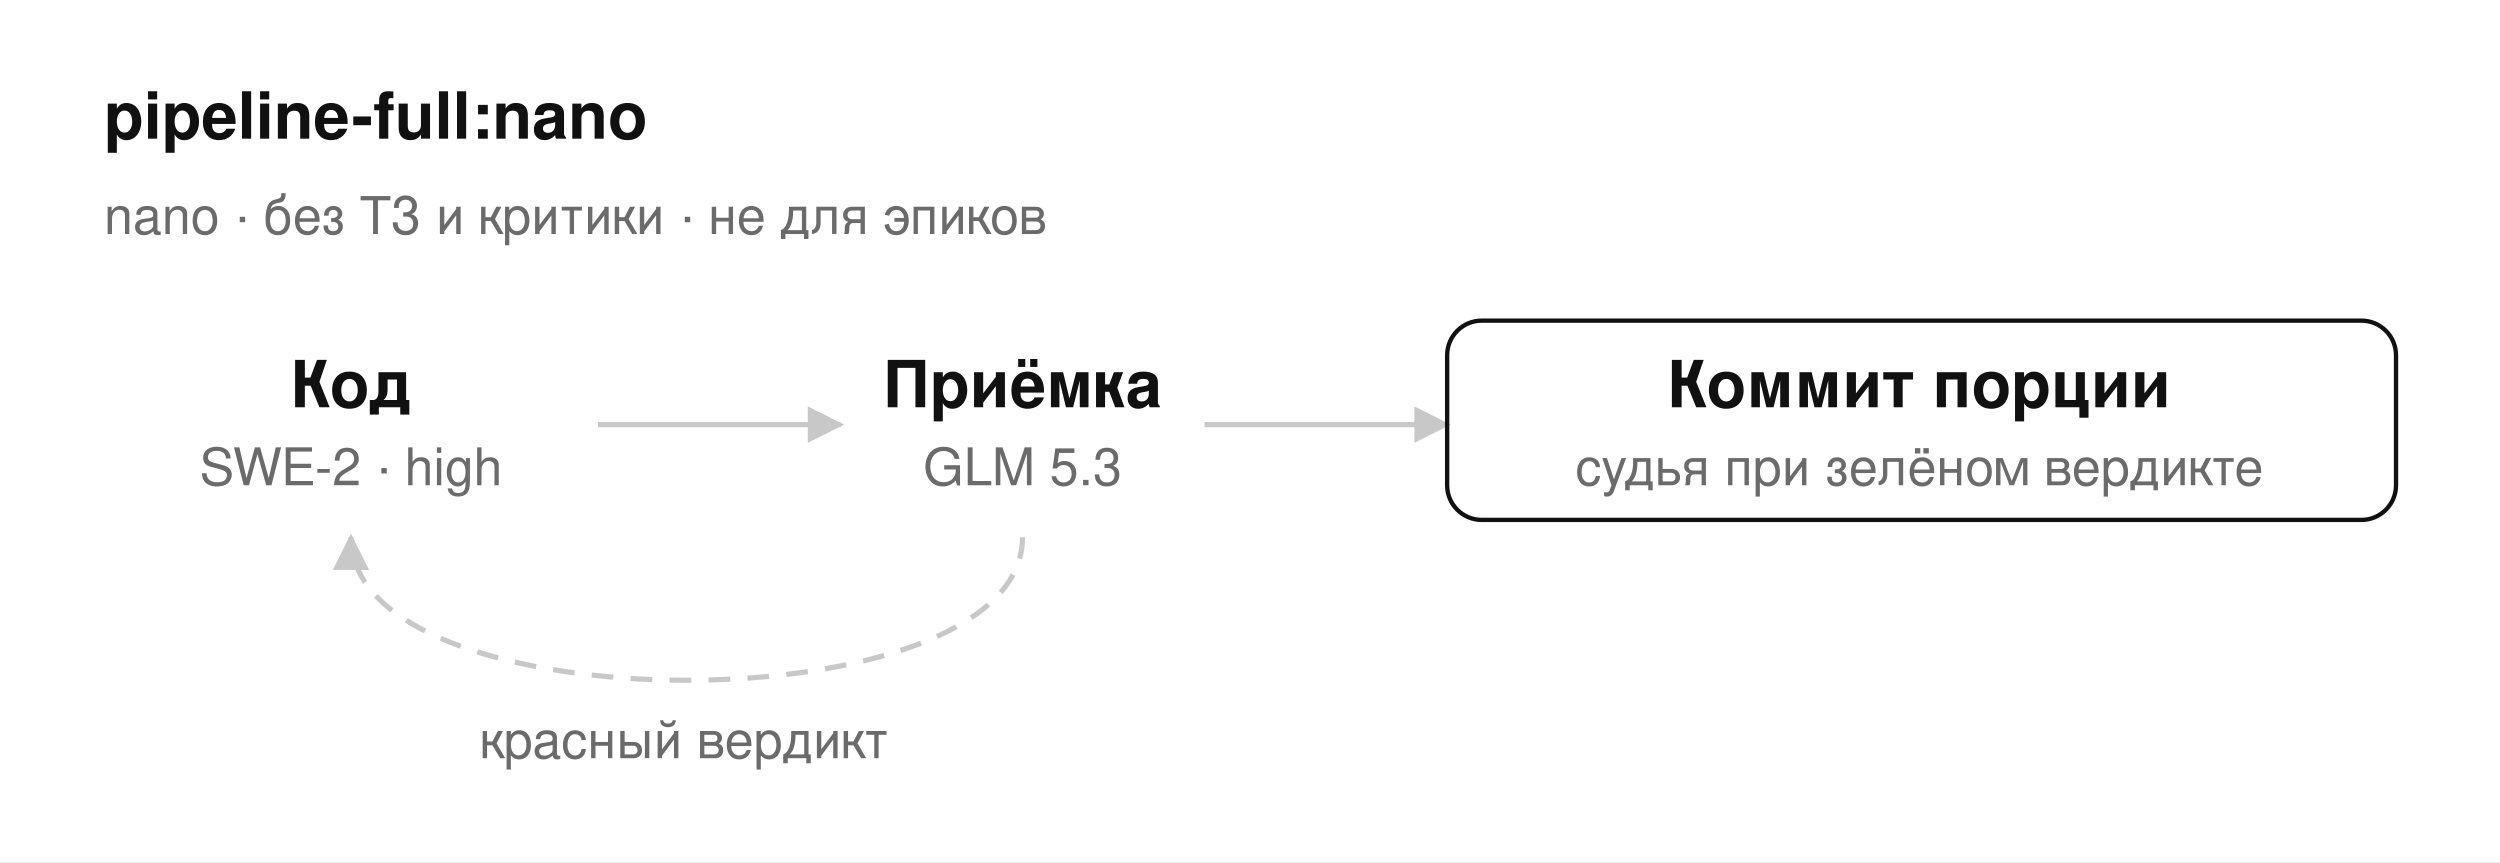
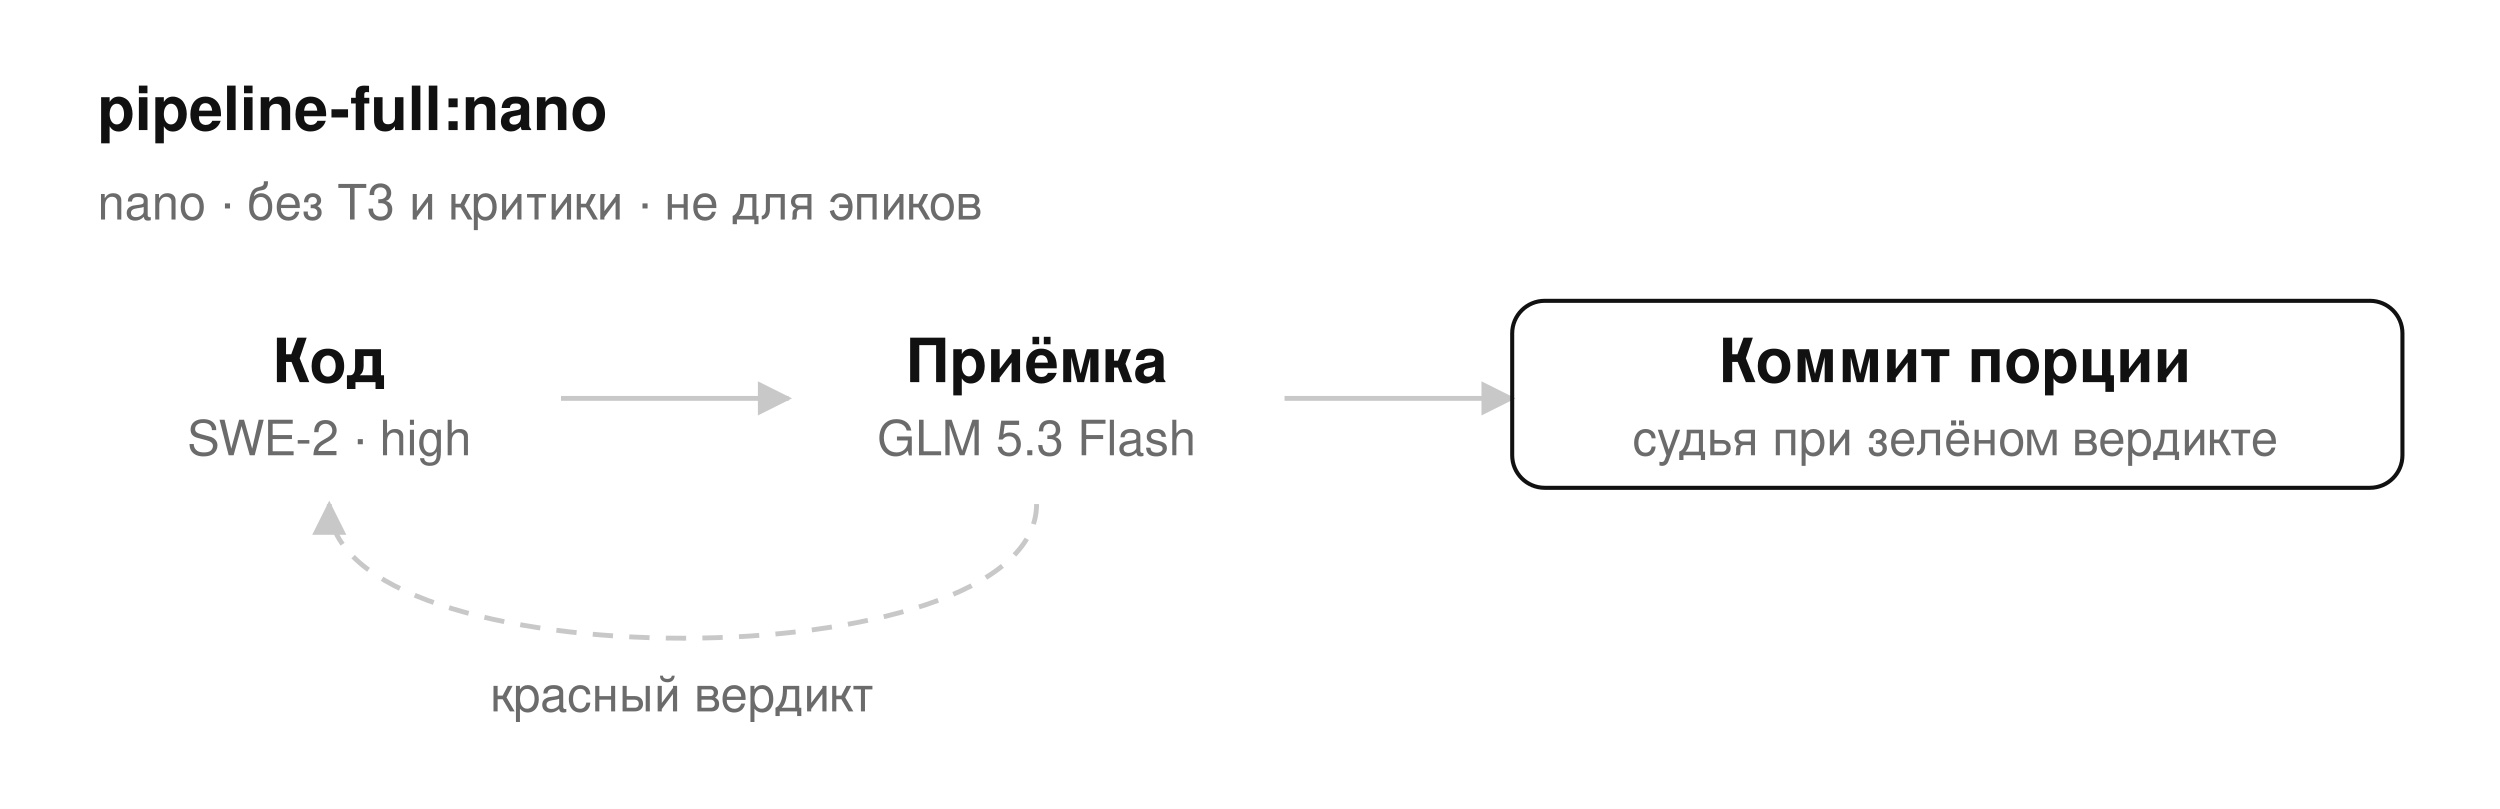
- <svg xmlns="http://www.w3.org/2000/svg" width="577" height="199" viewBox="0 0 577 199" font-family="-apple-system, 'Segoe UI', Helvetica, Arial, sans-serif">
+ <svg xmlns="http://www.w3.org/2000/svg" width="615" height="199" viewBox="0 0 615 199" font-family="-apple-system, 'Segoe UI', Helvetica, Arial, sans-serif">
  <defs>
    <marker id="arrow" viewBox="0 0 10 10" refX="9" refY="5" markerWidth="7" markerHeight="7" orient="auto-start-reverse">
      <path d="M0 0L10 5L0 10z" fill="#c8c8c8" />
    </marker>
  </defs>
  <rect width="100%" height="100%" fill="#fff" />
  <text x="24" y="32" text-anchor="start" font-size="15" font-weight="700" fill="#111">pipeline-full:nano</text>
  <text x="24" y="54" text-anchor="start" font-size="12" fill="#6b6b6b">nano · без ТЗ и критики · не для эпиков</text>
  <line x1="138" y1="98" x2="194" y2="98" stroke="#c8c8c8" stroke-width="1.2" marker-end="url(#arrow)" />
-   <line x1="278" y1="98" x2="334" y2="98" stroke="#c8c8c8" stroke-width="1.2" marker-end="url(#arrow)" />
+   <line x1="316" y1="98" x2="372" y2="98" stroke="#c8c8c8" stroke-width="1.2" marker-end="url(#arrow)" />
  <text x="81" y="94" text-anchor="middle" font-size="15" font-weight="700" fill="#111">Код</text>
  <text x="81" y="112" text-anchor="middle" font-size="12" fill="#6b6b6b">SWE-2 · high</text>
-   <text x="236" y="94" text-anchor="middle" font-size="15" font-weight="700" fill="#111">Приёмка</text>
-   <text x="236" y="112" text-anchor="middle" font-size="12" fill="#6b6b6b">GLM 5.3</text>
-   <rect x="334" y="74" width="219" height="46" rx="8" fill="none" stroke="#111" stroke-width="1" />
-   <text x="443" y="94" text-anchor="middle" font-size="15" font-weight="700" fill="#111">Коммит порции</text>
-   <text x="443" y="112" text-anchor="middle" font-size="12" fill="#6b6b6b">судья при зелёном вердикте</text>
-   <path d="M236 124 C236 168 81 168 81 124" fill="none" stroke="#c8c8c8" stroke-width="1.2" stroke-dasharray="5 4" marker-end="url(#arrow)" />
-   <text x="158" y="175" text-anchor="middle" font-size="12" fill="#6b6b6b">красный вердикт</text>
+   <text x="255" y="94" text-anchor="middle" font-size="15" font-weight="700" fill="#111">Приёмка</text>
+   <text x="255" y="112" text-anchor="middle" font-size="12" fill="#6b6b6b">GLM 5.3 Flash</text>
+   <rect x="372" y="74" width="219" height="46" rx="8" fill="none" stroke="#111" stroke-width="1" />
+   <text x="481" y="94" text-anchor="middle" font-size="15" font-weight="700" fill="#111">Коммит порции</text>
+   <text x="481" y="112" text-anchor="middle" font-size="12" fill="#6b6b6b">судья при зелёном вердикте</text>
+   <path d="M255 124 C255 168 81 168 81 124" fill="none" stroke="#c8c8c8" stroke-width="1.2" stroke-dasharray="5 4" marker-end="url(#arrow)" />
+   <text x="168" y="175" text-anchor="middle" font-size="12" fill="#6b6b6b">красный вердикт</text>
</svg>
